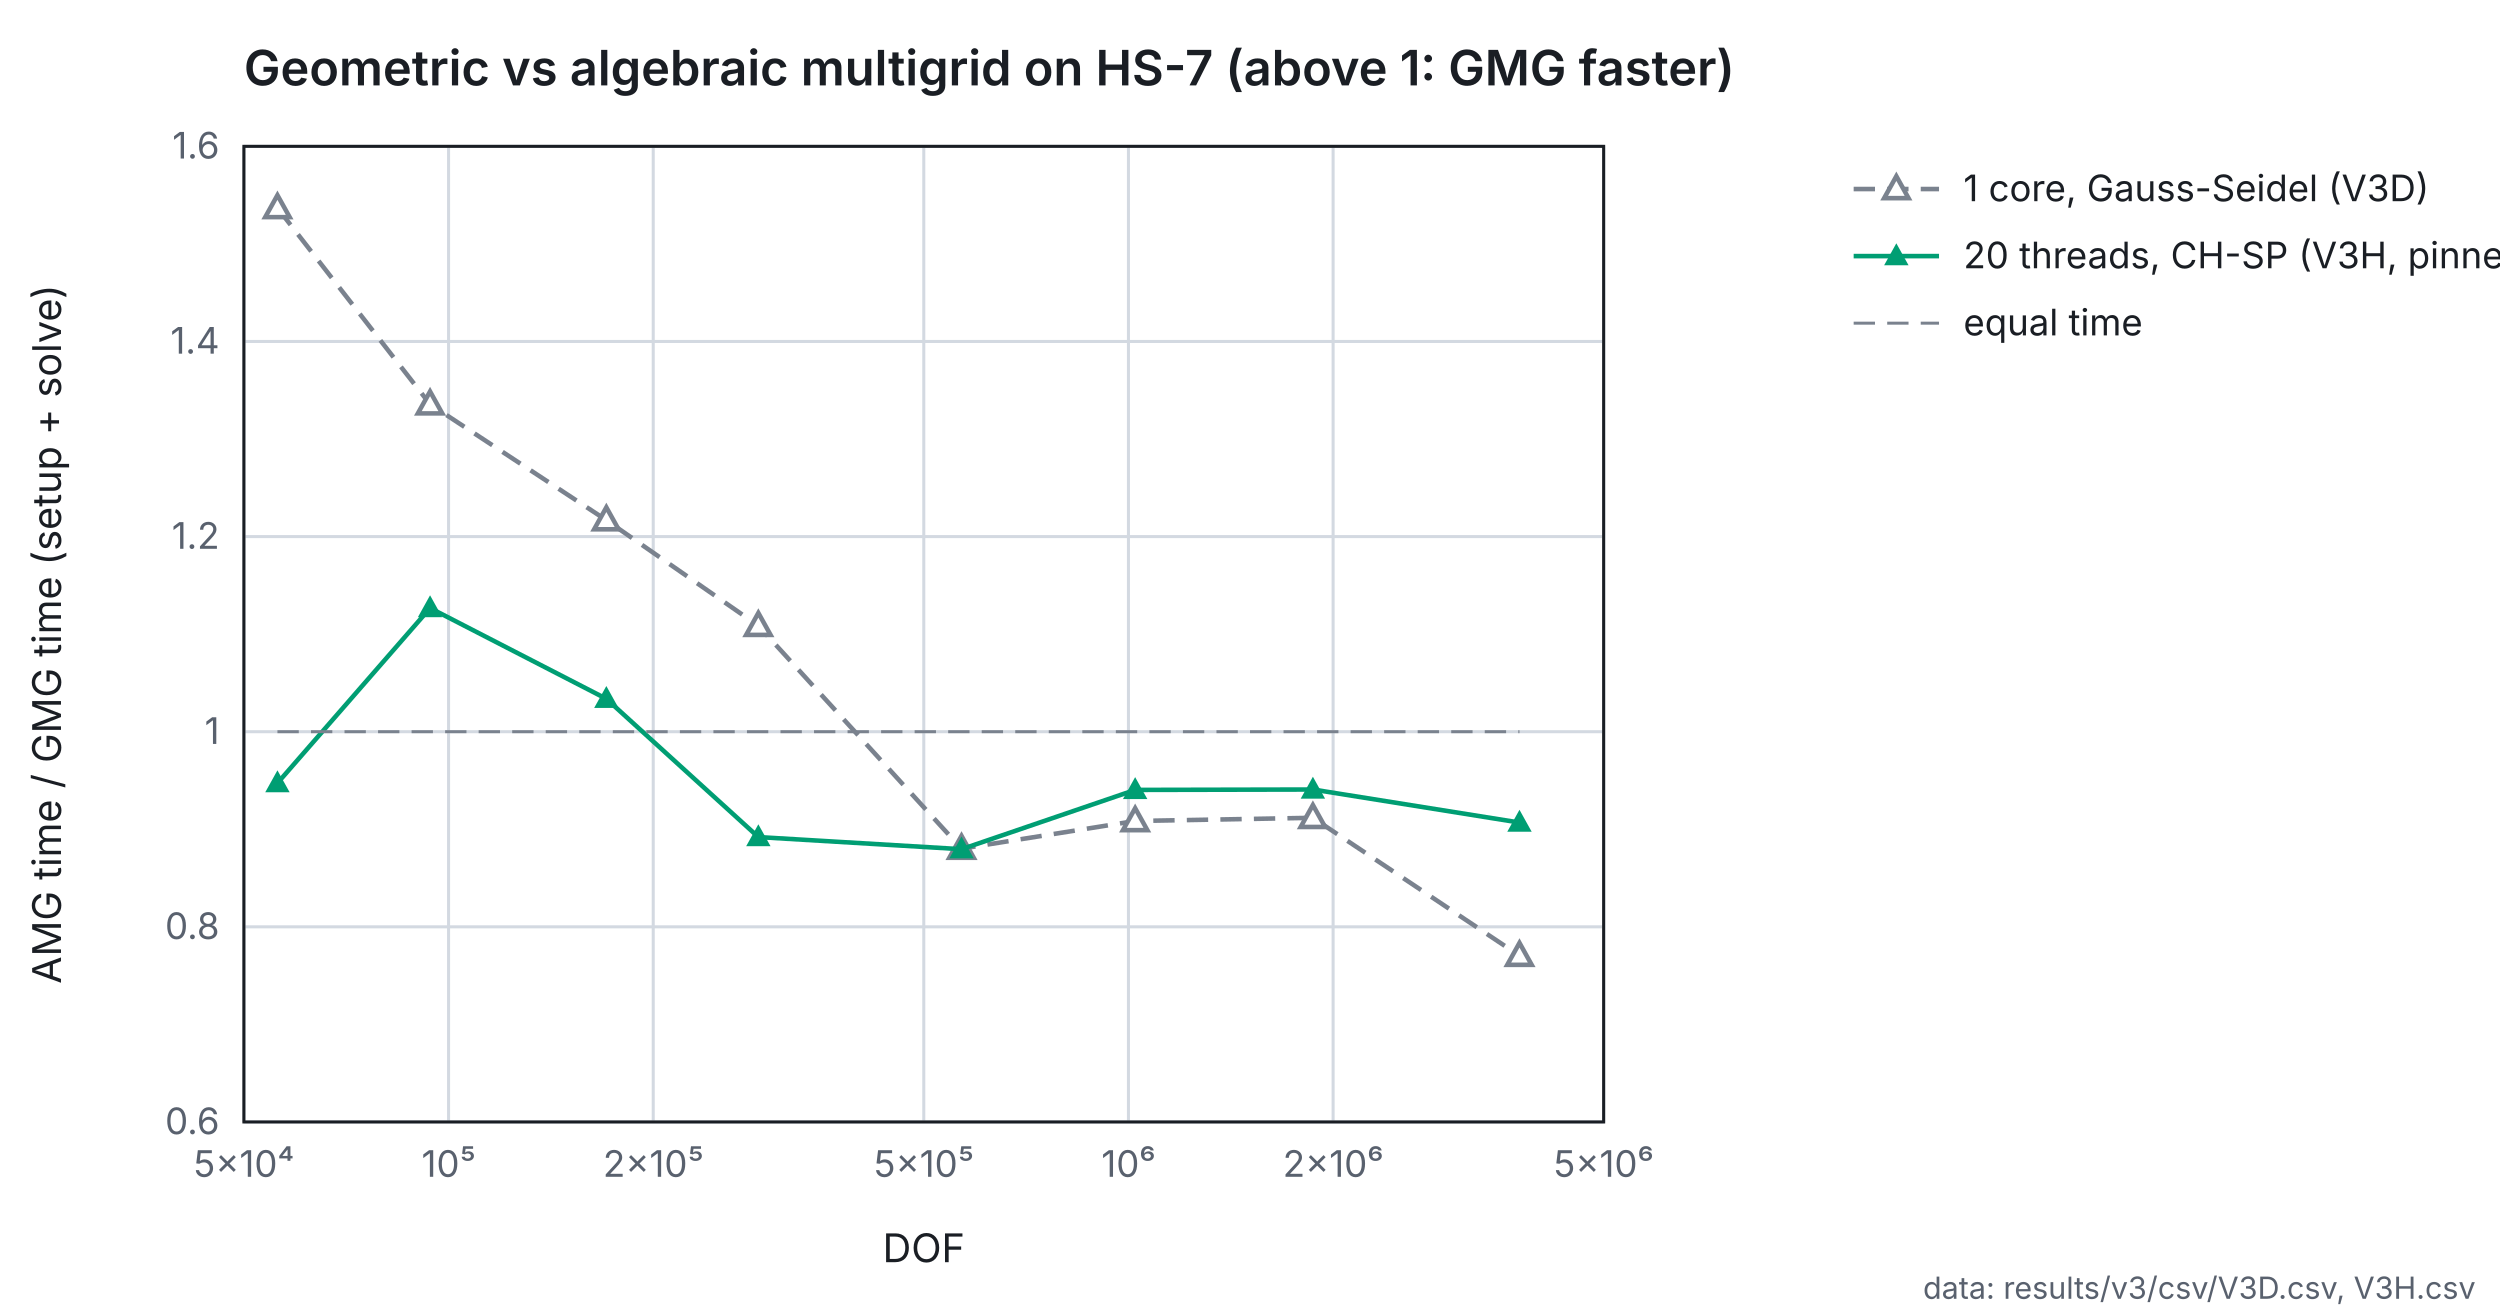
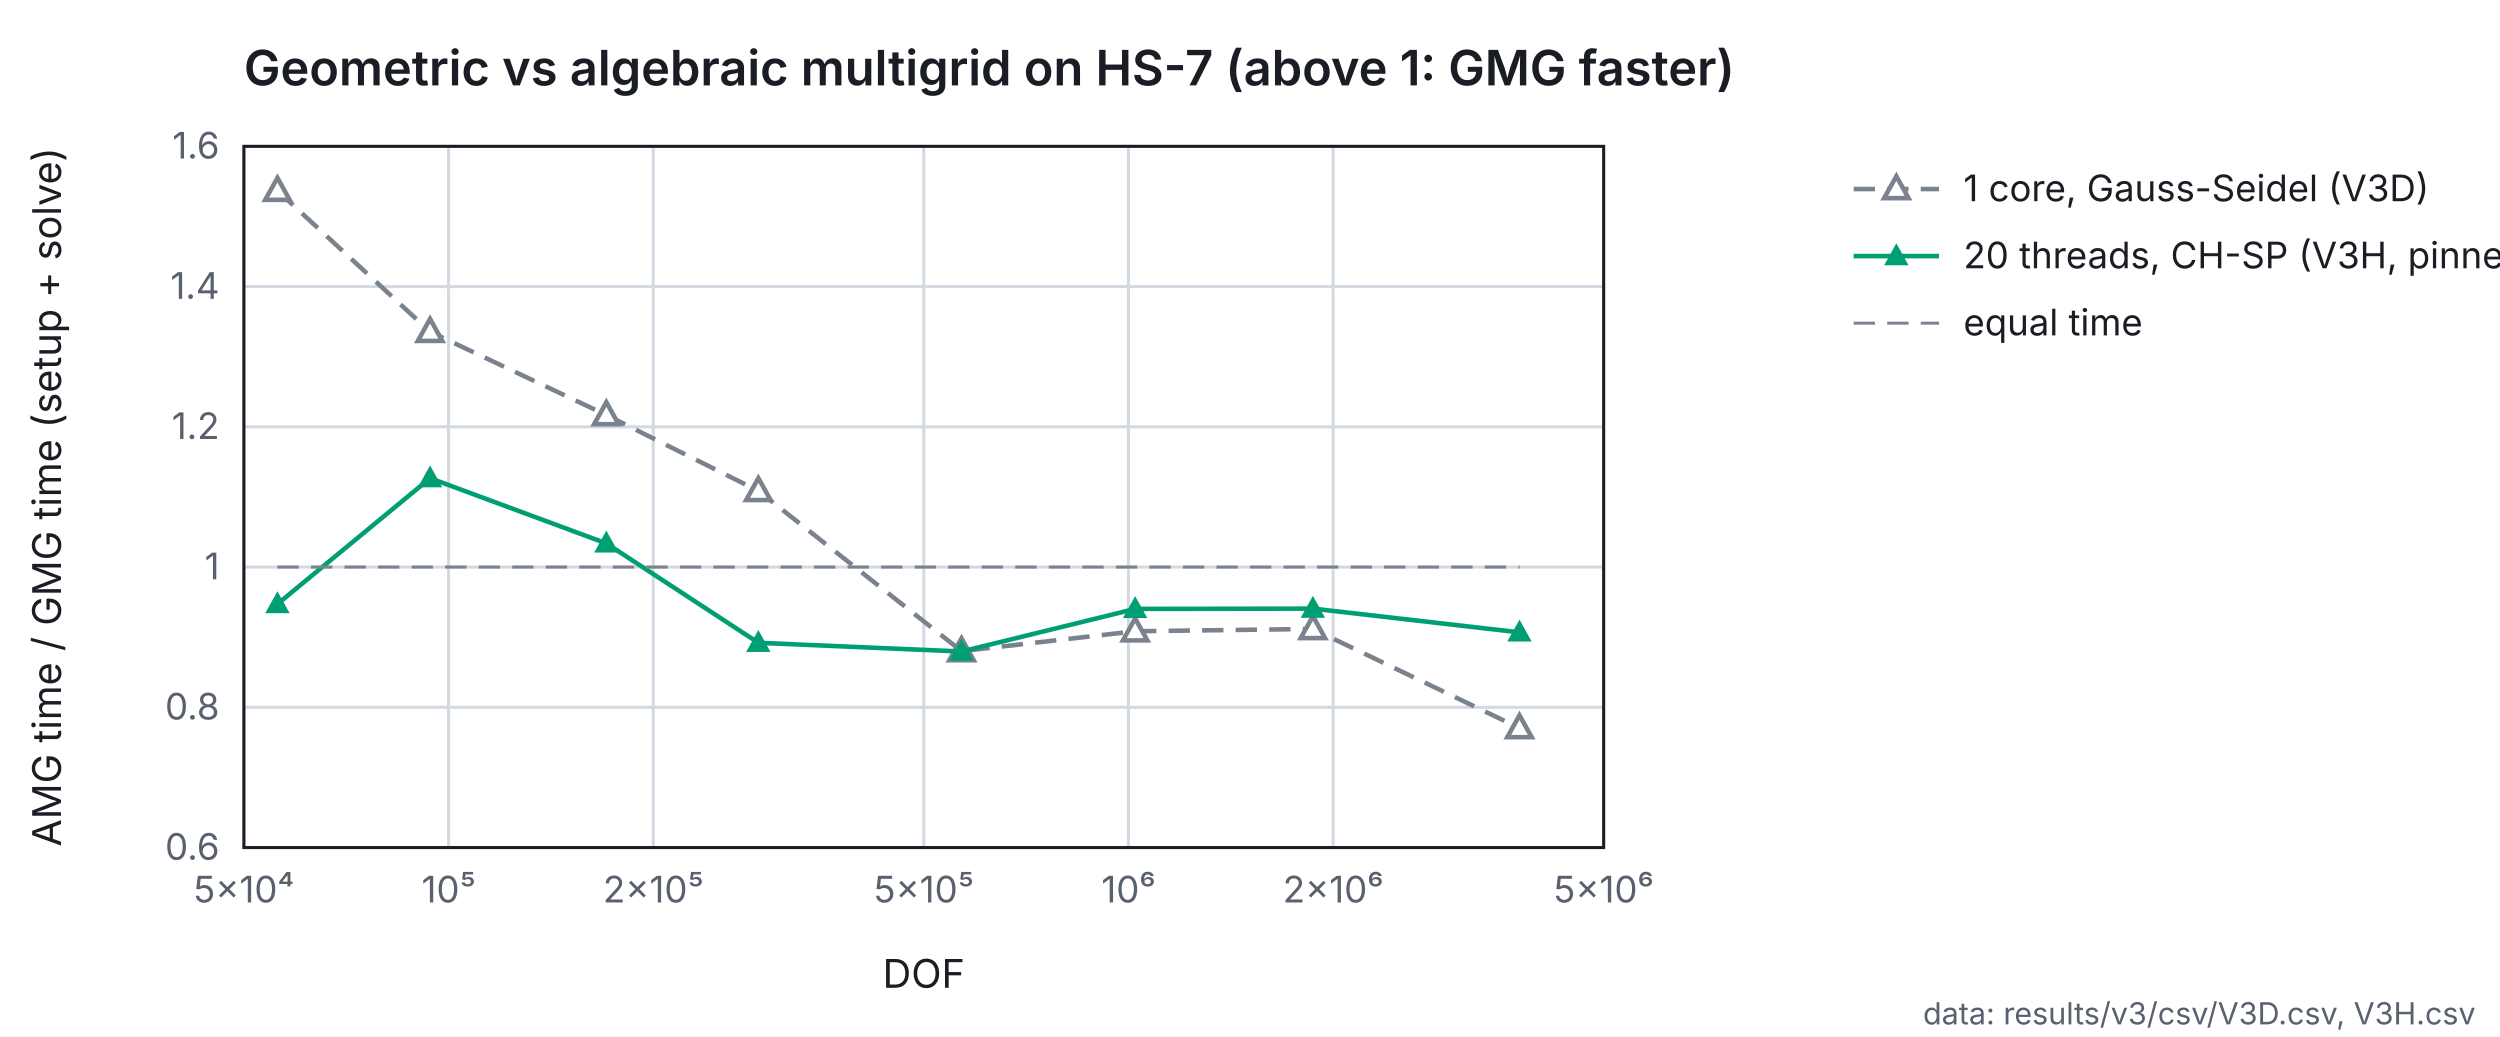
- <svg xmlns="http://www.w3.org/2000/svg" width="820" height="430" viewBox="0 0 820 430" font-family="Inter, 'Segoe UI', Arial, sans-serif">
+ <svg xmlns="http://www.w3.org/2000/svg" width="820" height="340" viewBox="0 0 820 340" font-family="Inter, 'Segoe UI', Arial, sans-serif">
  <rect width="100%" height="100%" fill="#FFFFFF" />
  <defs>
    <clipPath id="plot-area">
-       <rect x="80.00" y="48.00" width="446.00" height="320.00" />
+       <rect x="80.00" y="48.00" width="446.00" height="230.00" />
    </clipPath>
  </defs>
  <g stroke="#D3D9E1" stroke-width="1">
-     <line x1="80.00" y1="48.00" x2="80.00" y2="368.00" />
-     <line x1="147.13" y1="48.00" x2="147.13" y2="368.00" />
-     <line x1="214.26" y1="48.00" x2="214.26" y2="368.00" />
-     <line x1="303.00" y1="48.00" x2="303.00" y2="368.00" />
-     <line x1="370.13" y1="48.00" x2="370.13" y2="368.00" />
-     <line x1="437.26" y1="48.00" x2="437.26" y2="368.00" />
-     <line x1="526.00" y1="48.00" x2="526.00" y2="368.00" />
-     <line x1="80.00" y1="368.00" x2="526.00" y2="368.00" />
-     <line x1="80.00" y1="304.00" x2="526.00" y2="304.00" />
-     <line x1="80.00" y1="240.00" x2="526.00" y2="240.00" />
-     <line x1="80.00" y1="176.00" x2="526.00" y2="176.00" />
-     <line x1="80.00" y1="112.00" x2="526.00" y2="112.00" />
+     <line x1="80.00" y1="48.00" x2="80.00" y2="278.00" />
+     <line x1="147.13" y1="48.00" x2="147.13" y2="278.00" />
+     <line x1="214.26" y1="48.00" x2="214.26" y2="278.00" />
+     <line x1="303.00" y1="48.00" x2="303.00" y2="278.00" />
+     <line x1="370.13" y1="48.00" x2="370.13" y2="278.00" />
+     <line x1="437.26" y1="48.00" x2="437.26" y2="278.00" />
+     <line x1="526.00" y1="48.00" x2="526.00" y2="278.00" />
+     <line x1="80.00" y1="278.00" x2="526.00" y2="278.00" />
+     <line x1="80.00" y1="232.00" x2="526.00" y2="232.00" />
+     <line x1="80.00" y1="186.00" x2="526.00" y2="186.00" />
+     <line x1="80.00" y1="140.00" x2="526.00" y2="140.00" />
+     <line x1="80.00" y1="94.00" x2="526.00" y2="94.00" />
    <line x1="80.00" y1="48.00" x2="526.00" y2="48.00" />
  </g>
  <g font-size="12" fill="#59616E">
-     <text x="80.00" y="386.00" text-anchor="middle">5×10⁴</text>
-     <text x="147.13" y="386.00" text-anchor="middle">10⁵</text>
-     <text x="214.26" y="386.00" text-anchor="middle">2×10⁵</text>
-     <text x="303.00" y="386.00" text-anchor="middle">5×10⁵</text>
-     <text x="370.13" y="386.00" text-anchor="middle">10⁶</text>
-     <text x="437.26" y="386.00" text-anchor="middle">2×10⁶</text>
-     <text x="526.00" y="386.00" text-anchor="middle">5×10⁶</text>
-     <text x="72.00" y="372.00" text-anchor="end">0.6</text>
-     <text x="72.00" y="308.00" text-anchor="end">0.8</text>
-     <text x="72.00" y="244.00" text-anchor="end">1</text>
-     <text x="72.00" y="180.00" text-anchor="end">1.2</text>
-     <text x="72.00" y="116.00" text-anchor="end">1.4</text>
+     <text x="80.00" y="296.00" text-anchor="middle">5×10⁴</text>
+     <text x="147.13" y="296.00" text-anchor="middle">10⁵</text>
+     <text x="214.26" y="296.00" text-anchor="middle">2×10⁵</text>
+     <text x="303.00" y="296.00" text-anchor="middle">5×10⁵</text>
+     <text x="370.13" y="296.00" text-anchor="middle">10⁶</text>
+     <text x="437.26" y="296.00" text-anchor="middle">2×10⁶</text>
+     <text x="526.00" y="296.00" text-anchor="middle">5×10⁶</text>
+     <text x="72.00" y="282.00" text-anchor="end">0.6</text>
+     <text x="72.00" y="236.00" text-anchor="end">0.8</text>
+     <text x="72.00" y="190.00" text-anchor="end">1</text>
+     <text x="72.00" y="144.00" text-anchor="end">1.2</text>
+     <text x="72.00" y="98.00" text-anchor="end">1.4</text>
    <text x="72.00" y="52.00" text-anchor="end">1.6</text>
  </g>
-   <rect x="80.00" y="48.00" width="446.00" height="320.00" fill="none" stroke="#1A1E24" stroke-width="1" />
+   <rect x="80.00" y="48.00" width="446.00" height="230.00" fill="none" stroke="#1A1E24" stroke-width="1" />
  <text x="80.00" y="28" font-size="16" font-weight="600" fill="#1A1E24">Geometric vs algebraic multigrid on HS-7 (above 1: GMG faster)</text>
-   <text x="303.00" y="414.00" font-size="13" text-anchor="middle" fill="#1A1E24">DOF</text>
-   <text transform="translate(20 208.00) rotate(-90)" font-size="13" text-anchor="middle" fill="#1A1E24">AMG time / GMG time (setup + solve)</text>
+   <text x="303.00" y="324.00" font-size="13" text-anchor="middle" fill="#1A1E24">DOF</text>
+   <text transform="translate(20 163.00) rotate(-90)" font-size="13" text-anchor="middle" fill="#1A1E24">AMG time / GMG time (setup + solve)</text>
  <g clip-path="url(#plot-area)">
-     <polyline fill="none" stroke="#7A828E" stroke-width="1.50" stroke-linejoin="round" stroke-dasharray="7 4" points="91.00,68.22 141.06,132.60 198.88,170.61 248.74,205.25 315.38,278.36 372.33,269.29 430.63,268.24 498.39,313.47" />
-     <polygon points="91.00,64.02 95.00,71.22 87.00,71.22" fill="#FFFFFF" stroke="#7A828E" stroke-width="1.5" />
-     <polygon points="141.06,128.40 145.06,135.60 137.06,135.60" fill="#FFFFFF" stroke="#7A828E" stroke-width="1.5" />
-     <polygon points="198.88,166.41 202.88,173.61 194.88,173.61" fill="#FFFFFF" stroke="#7A828E" stroke-width="1.5" />
-     <polygon points="248.74,201.05 252.74,208.25 244.74,208.25" fill="#FFFFFF" stroke="#7A828E" stroke-width="1.5" />
-     <polygon points="315.38,274.16 319.38,281.36 311.38,281.36" fill="#FFFFFF" stroke="#7A828E" stroke-width="1.5" />
-     <polygon points="372.33,265.09 376.33,272.29 368.33,272.29" fill="#FFFFFF" stroke="#7A828E" stroke-width="1.5" />
-     <polygon points="430.63,264.04 434.63,271.24 426.63,271.24" fill="#FFFFFF" stroke="#7A828E" stroke-width="1.5" />
-     <polygon points="498.39,309.27 502.39,316.47 494.39,316.47" fill="#FFFFFF" stroke="#7A828E" stroke-width="1.5" />
-     <polyline fill="none" stroke="#009E73" stroke-width="1.50" stroke-linejoin="round" points="91.00,256.86 141.06,199.45 198.88,229.21 248.74,274.56 315.38,278.54 372.33,259.09 430.63,258.96 498.39,269.80" />
-     <polygon points="91.00,252.66 95.00,259.86 87.00,259.86" fill="#009E73" />
-     <polygon points="141.06,195.25 145.06,202.45 137.06,202.45" fill="#009E73" />
-     <polygon points="198.88,225.01 202.88,232.21 194.88,232.21" fill="#009E73" />
-     <polygon points="248.74,270.36 252.74,277.56 244.74,277.56" fill="#009E73" />
-     <polygon points="315.38,274.34 319.38,281.54 311.38,281.54" fill="#009E73" />
-     <polygon points="372.33,254.89 376.33,262.09 368.33,262.09" fill="#009E73" />
-     <polygon points="430.63,254.76 434.63,261.96 426.63,261.96" fill="#009E73" />
-     <polygon points="498.39,265.60 502.39,272.80 494.39,272.80" fill="#009E73" />
-     <polyline fill="none" stroke="#7A828E" stroke-width="1.00" stroke-linejoin="round" stroke-dasharray="7 4" points="91.00,240.00 498.39,240.00" />
+     <polyline fill="none" stroke="#7A828E" stroke-width="1.50" stroke-linejoin="round" stroke-dasharray="7 4" points="91.00,62.54 141.06,108.81 198.88,136.13 248.74,161.02 315.38,213.57 372.33,207.05 430.63,206.30 498.39,238.80" />
+     <polygon points="91.00,58.34 95.00,65.54 87.00,65.54" fill="#FFFFFF" stroke="#7A828E" stroke-width="1.5" />
+     <polygon points="141.06,104.61 145.06,111.81 137.06,111.81" fill="#FFFFFF" stroke="#7A828E" stroke-width="1.5" />
+     <polygon points="198.88,131.93 202.88,139.13 194.88,139.13" fill="#FFFFFF" stroke="#7A828E" stroke-width="1.5" />
+     <polygon points="248.74,156.82 252.74,164.02 244.74,164.02" fill="#FFFFFF" stroke="#7A828E" stroke-width="1.5" />
+     <polygon points="315.38,209.37 319.38,216.57 311.38,216.57" fill="#FFFFFF" stroke="#7A828E" stroke-width="1.5" />
+     <polygon points="372.33,202.85 376.33,210.05 368.33,210.05" fill="#FFFFFF" stroke="#7A828E" stroke-width="1.5" />
+     <polygon points="430.63,202.10 434.63,209.30 426.63,209.30" fill="#FFFFFF" stroke="#7A828E" stroke-width="1.5" />
+     <polygon points="498.39,234.60 502.39,241.80 494.39,241.80" fill="#FFFFFF" stroke="#7A828E" stroke-width="1.5" />
+     <polyline fill="none" stroke="#009E73" stroke-width="1.50" stroke-linejoin="round" points="91.00,198.12 141.06,156.85 198.88,178.24 248.74,210.84 315.38,213.70 372.33,199.72 430.63,199.63 498.39,207.42" />
+     <polygon points="91.00,193.92 95.00,201.12 87.00,201.12" fill="#009E73" />
+     <polygon points="141.06,152.65 145.06,159.85 137.06,159.85" fill="#009E73" />
+     <polygon points="198.88,174.04 202.88,181.24 194.88,181.24" fill="#009E73" />
+     <polygon points="248.74,206.64 252.74,213.84 244.74,213.84" fill="#009E73" />
+     <polygon points="315.38,209.50 319.38,216.70 311.38,216.70" fill="#009E73" />
+     <polygon points="372.33,195.52 376.33,202.72 368.33,202.72" fill="#009E73" />
+     <polygon points="430.63,195.43 434.63,202.63 426.63,202.63" fill="#009E73" />
+     <polygon points="498.39,203.22 502.39,210.42 494.39,210.42" fill="#009E73" />
+     <polyline fill="none" stroke="#7A828E" stroke-width="1.00" stroke-linejoin="round" stroke-dasharray="7 4" points="91.00,186.00 498.39,186.00" />
  </g>
-   <text x="812.00" y="426.00" font-size="10" text-anchor="end" fill="#59616E">data: results/v3/csv/V3D.csv, V3H.csv</text>
+   <text x="812.00" y="336.00" font-size="10" text-anchor="end" fill="#59616E">data: results/v3/csv/V3D.csv, V3H.csv</text>
  <g font-size="12" fill="#1A1E24">
    <line x1="608.00" y1="62.00" x2="636.00" y2="62.00" fill="none" stroke="#7A828E" stroke-width="1.50" stroke-linejoin="round" stroke-dasharray="7 4" />
    <polygon points="622.00,57.80 626.00,65.00 618.00,65.00" fill="#FFFFFF" stroke="#7A828E" stroke-width="1.5" />
    <text x="644.00" y="66.00">1 core, Gauss-Seidel (V3D)</text>
    <line x1="608.00" y1="84.00" x2="636.00" y2="84.00" fill="none" stroke="#009E73" stroke-width="1.50" stroke-linejoin="round" />
    <polygon points="622.00,79.80 626.00,87.00 618.00,87.00" fill="#009E73" />
    <text x="644.00" y="88.00">20 threads, CH-SP (V3H, pinned)</text>
    <line x1="608.00" y1="106.00" x2="636.00" y2="106.00" fill="none" stroke="#7A828E" stroke-width="1.00" stroke-linejoin="round" stroke-dasharray="7 4" />
    <text x="644.00" y="110.00">equal time</text>
  </g>
</svg>
